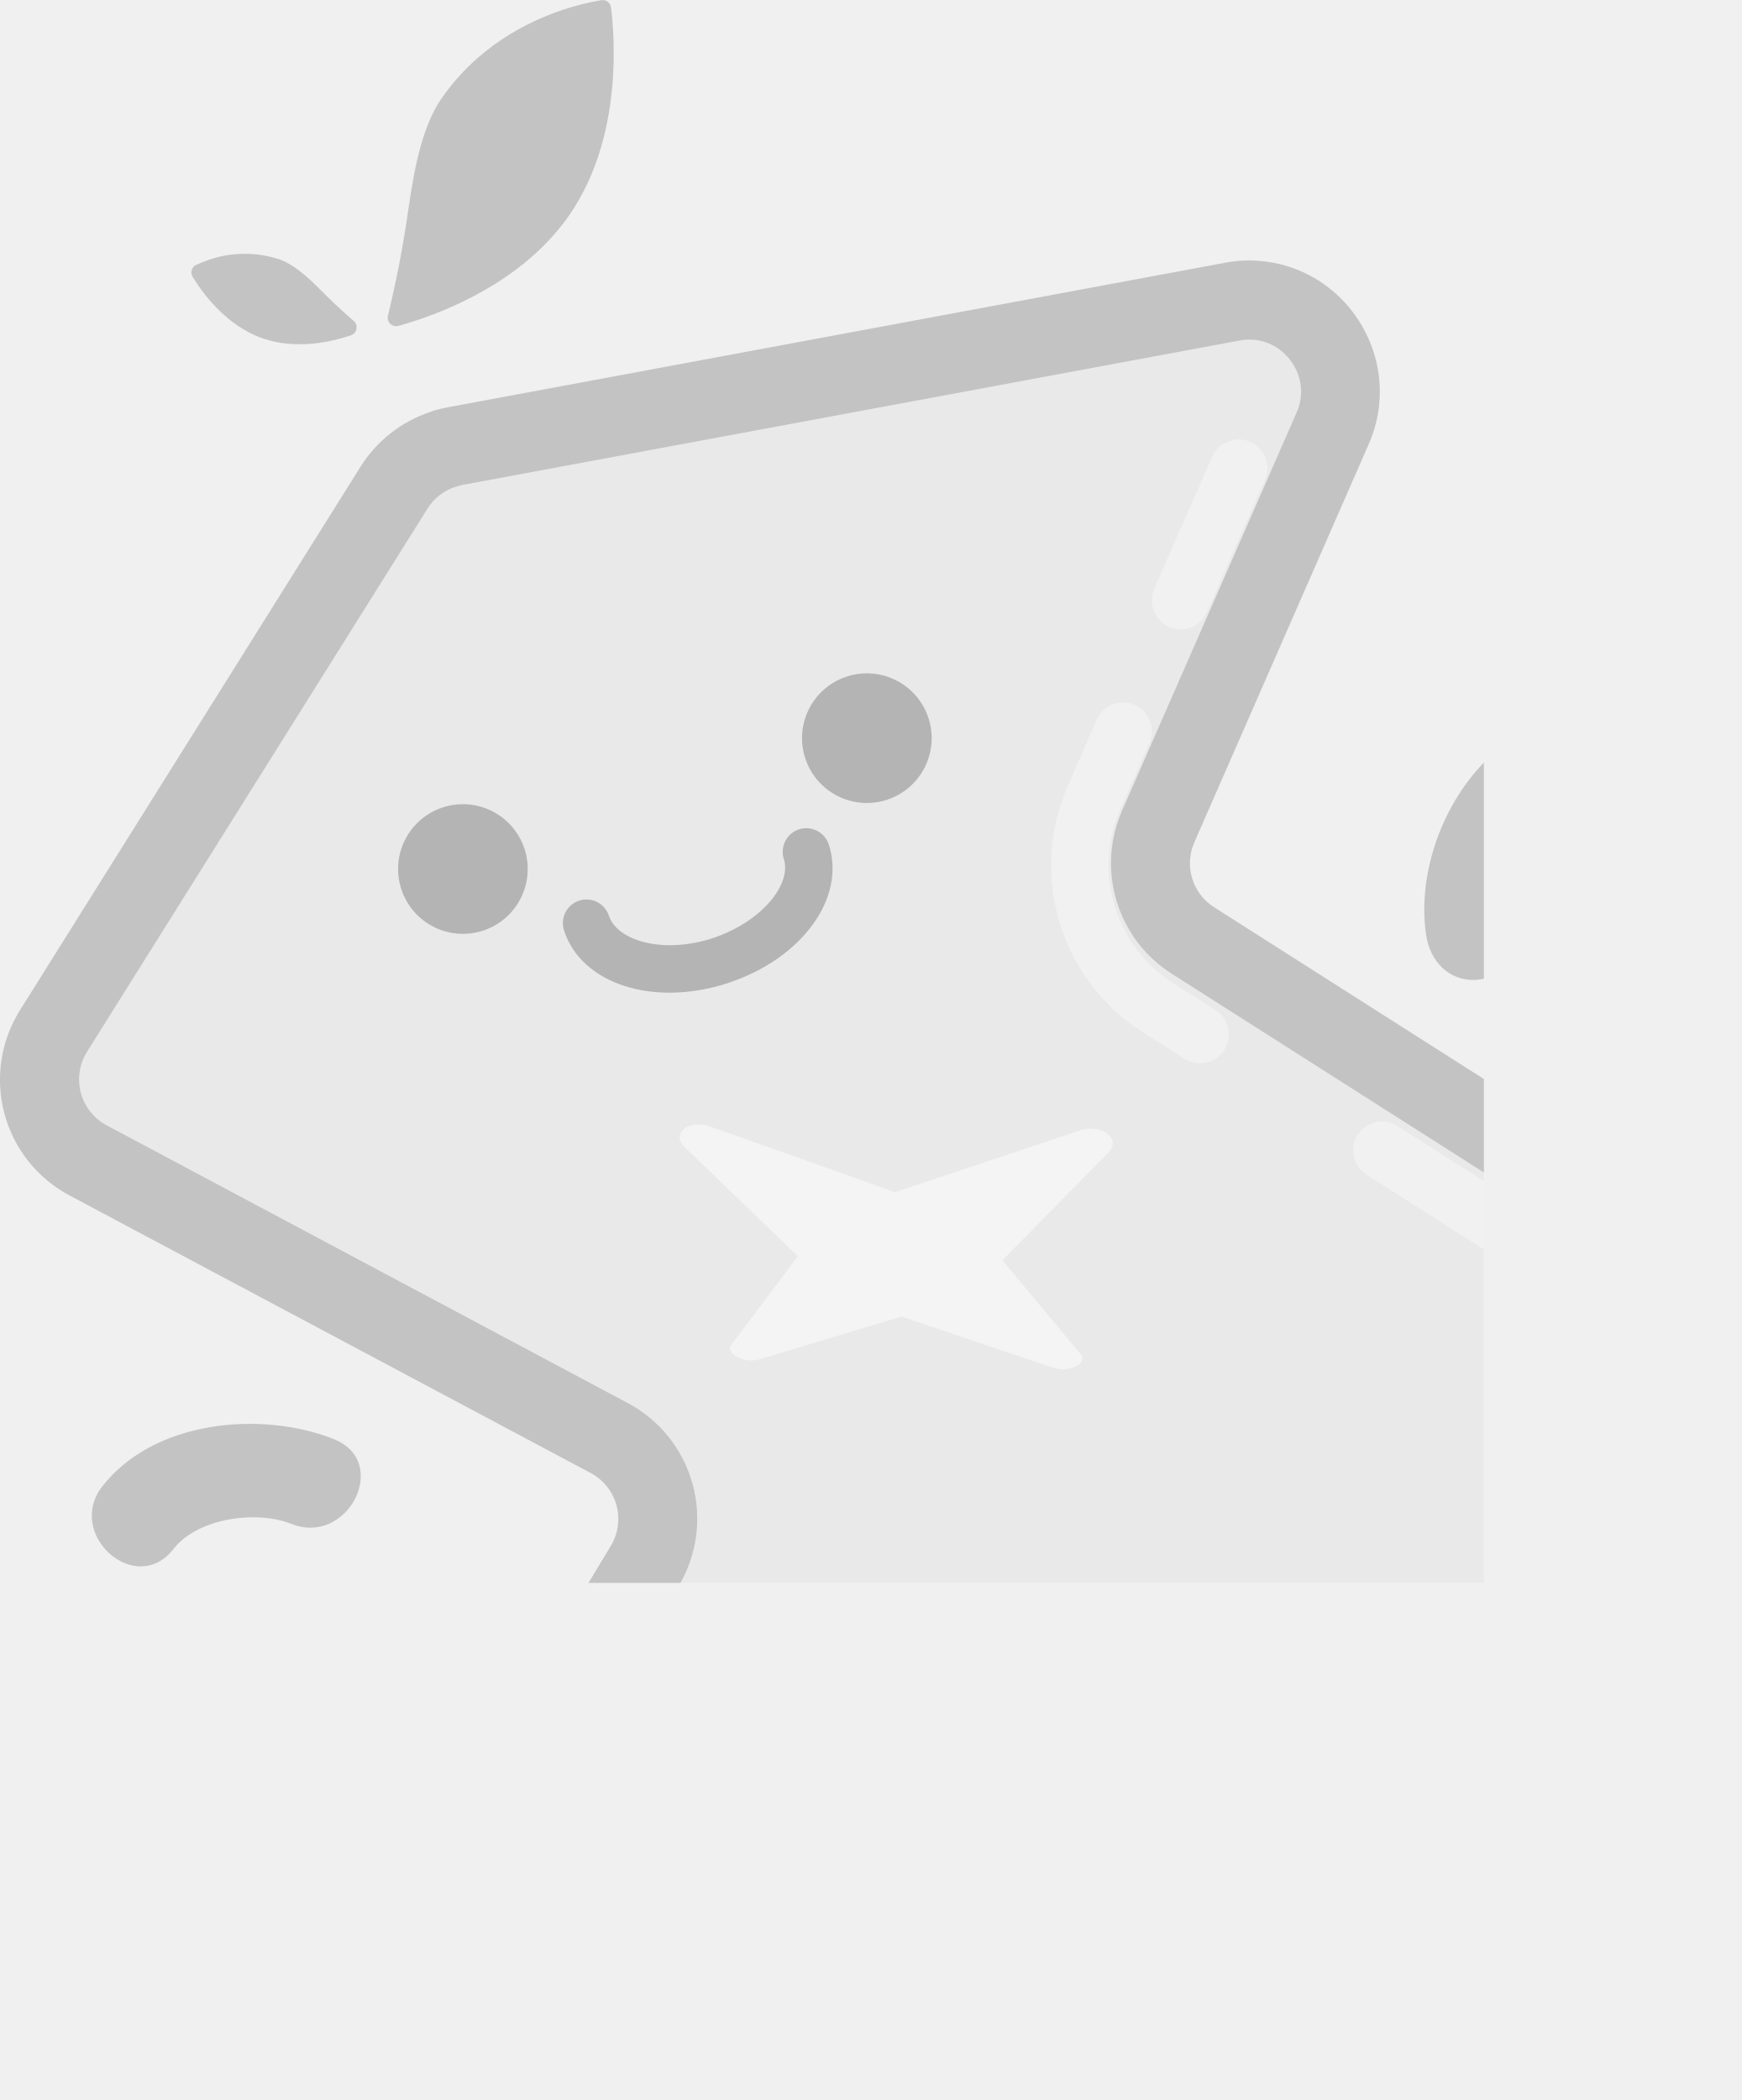
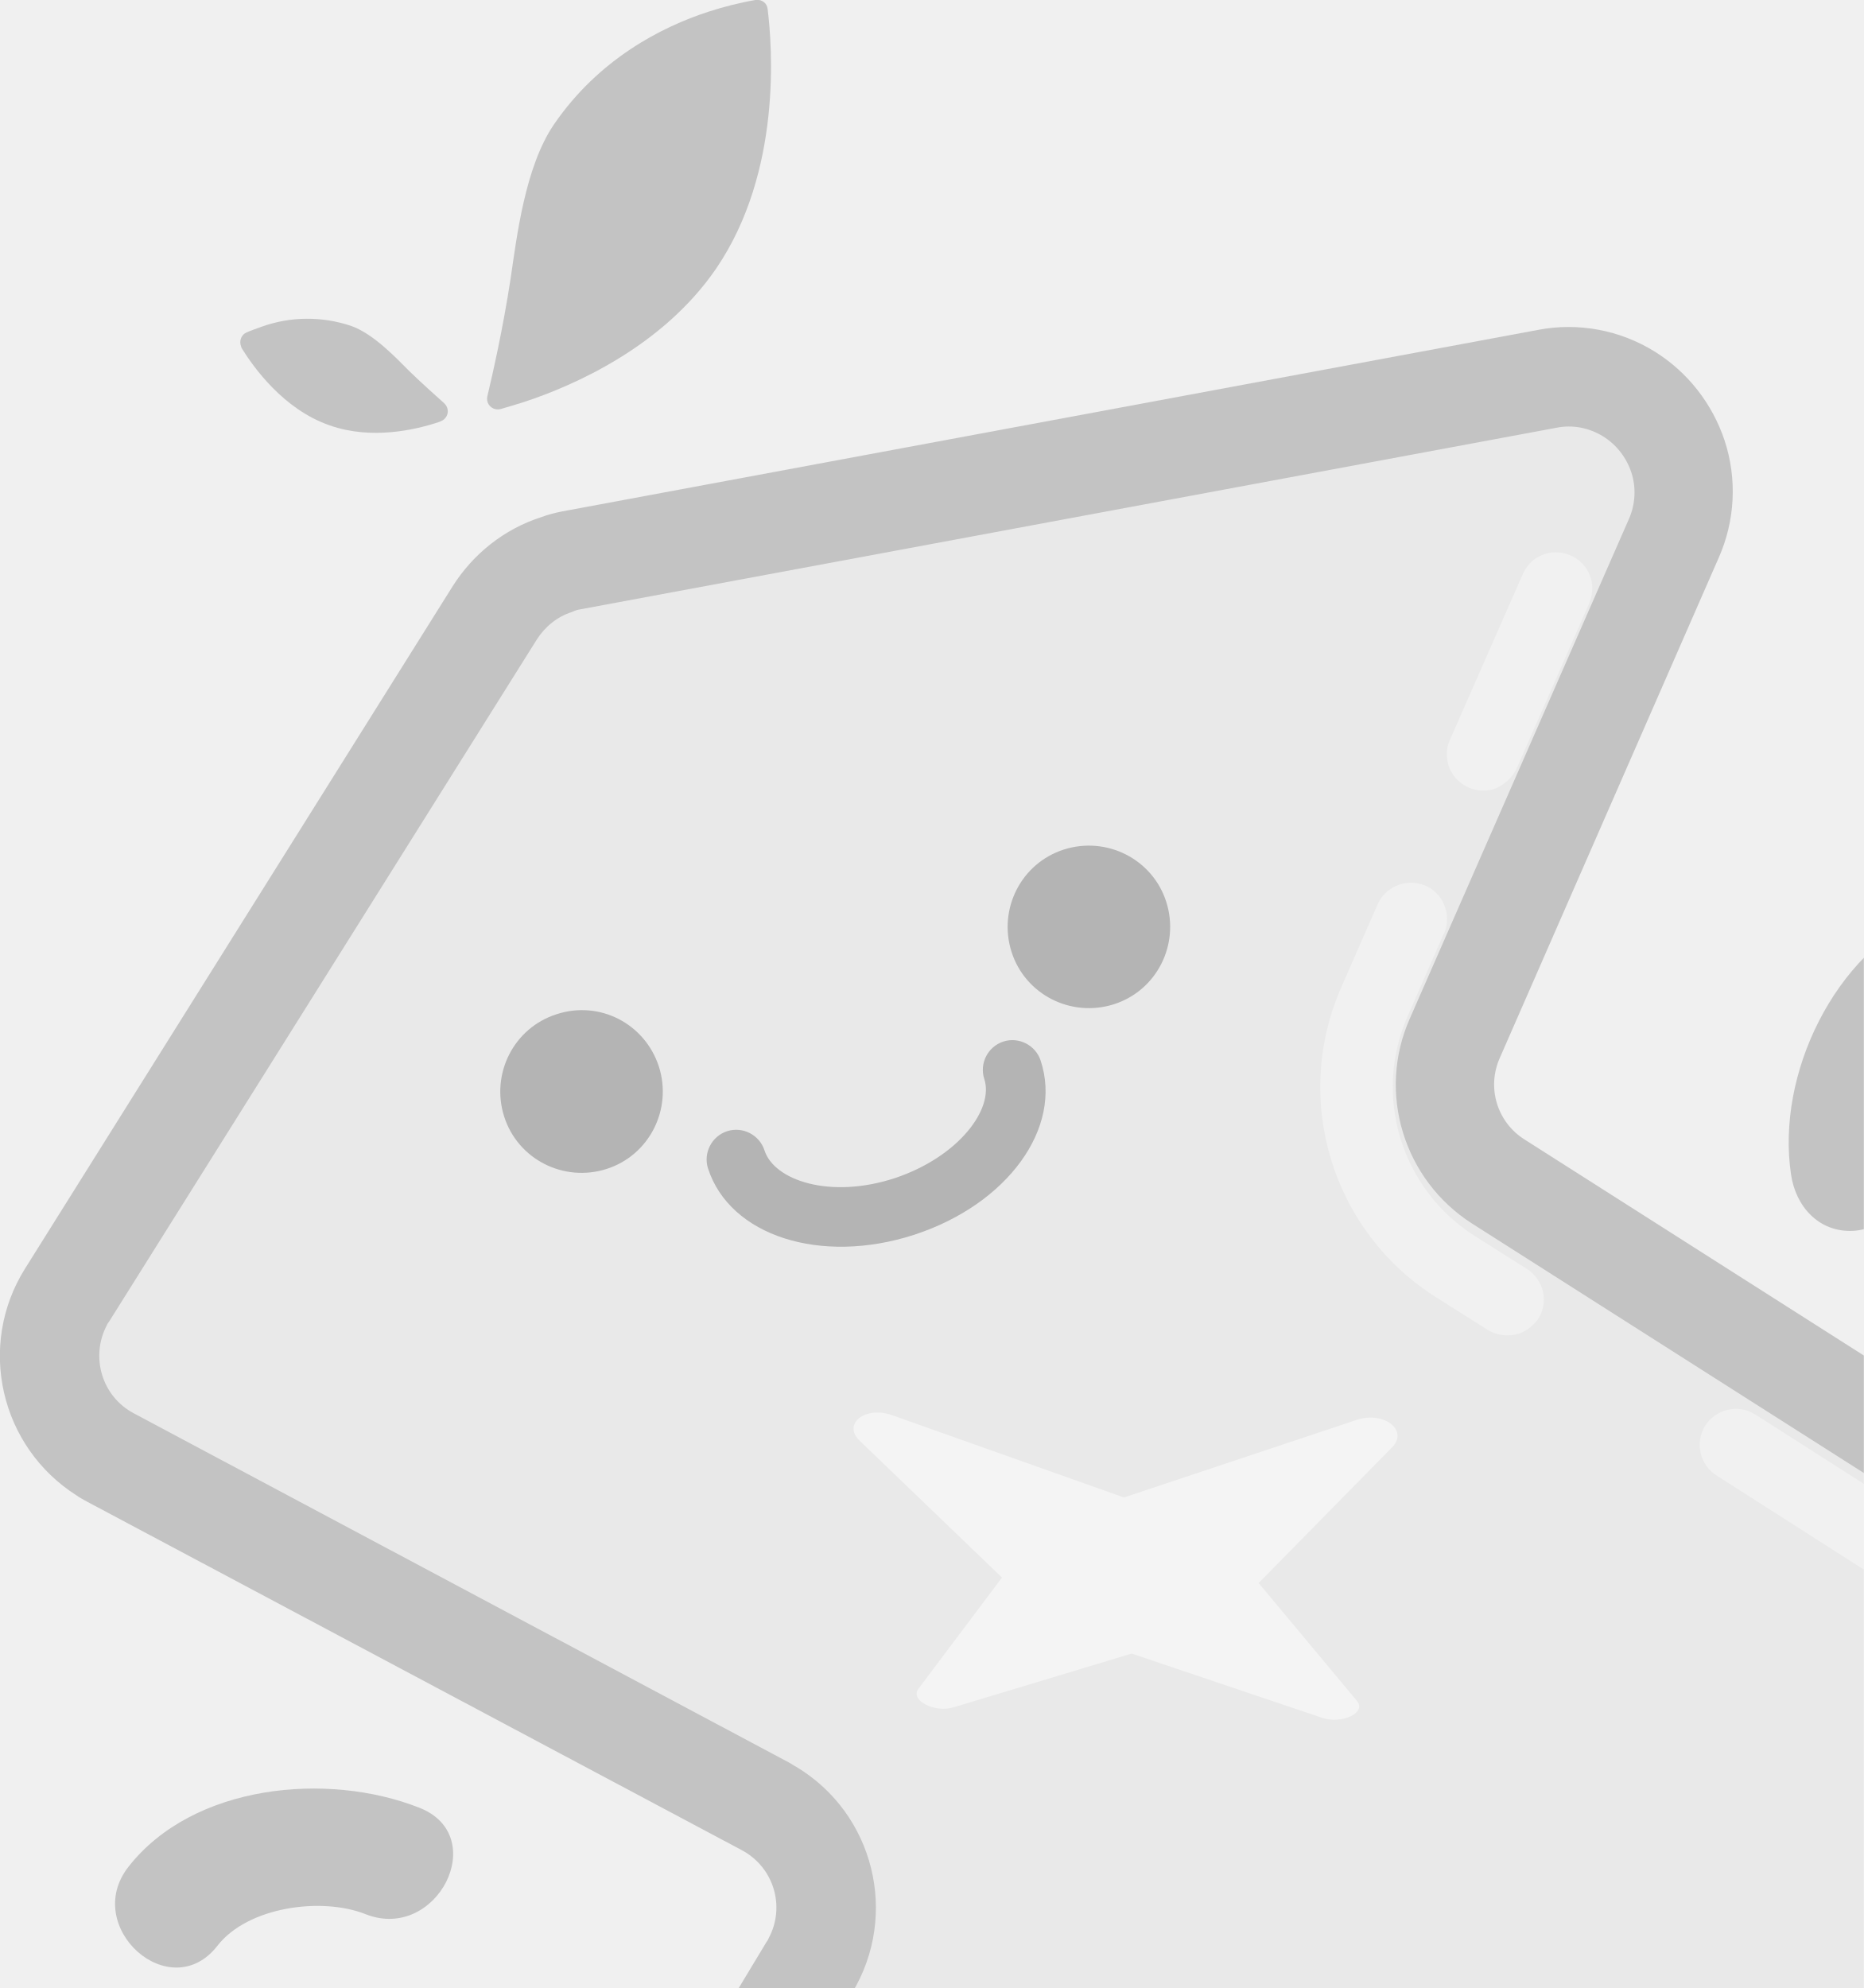
- <svg xmlns="http://www.w3.org/2000/svg" viewBox="0 0 480.69 579.64">
-   <defs>
-     <style>.cls-1{fill:none;}.cls-2{clip-path:url(#clip-path);}.cls-3{opacity:0.3;}.cls-4{fill:#dbdbdb;}.cls-5{fill:#5b5b5b;}.cls-6{fill:#282828;}.cls-7{fill:#fff;}.cls-8{opacity:0.72;}.cls-9{clip-path:url(#clip-path-2);}.cls-10{opacity:0.36;}.cls-11{clip-path:url(#clip-path-3);}</style>
-     <clipPath id="clip-path" transform="translate(-212.4 -103.65)">
-       <rect class="cls-1" width="622.02" height="540.56" />
-     </clipPath>
-     <clipPath id="clip-path-2" transform="translate(-212.4 -103.65)">
-       <rect class="cls-1" x="504.75" y="231.15" width="97.89" height="237.85" transform="translate(-81.9 191.47) rotate(-18.29)" />
-     </clipPath>
-     <clipPath id="clip-path-3" transform="translate(-212.4 -103.65)">
-       <rect class="cls-1" x="309.08" y="506.01" width="316.25" height="157.35" transform="translate(-159.9 176.18) rotate(-18.29)" />
-     </clipPath>
-   </defs>
-   <g id="圖層_2" data-name="圖層 2">
-     <g id="圖層_1-2" data-name="圖層 1">
-       <g class="cls-2">
-         <g class="cls-3">
-           <path class="cls-4" d="M338,226.79,552.5,186.93a25.26,25.26,0,0,1,27.75,35L532.12,331.78a25.28,25.28,0,0,0,9.57,31.45l128.81,82A25.26,25.26,0,0,1,678,480.56L582.81,623.44a25.28,25.28,0,0,1-16.55,10.86L357.22,672c-21.39,3.86-37.33-19.3-26.11-37.91l59.25-98.18a25.27,25.27,0,0,0-9.76-35.35L236.69,423.88a25.26,25.26,0,0,1-9.52-35.72l94-150A25.24,25.24,0,0,1,338,226.79" transform="translate(-212.4 -103.65)" />
-           <path class="cls-5" d="M632.21,360.39c-1.46-9.82,3-27.46,12.25-31.41,6.55-2.82,10.7-9.31,8.31-16.53-2.09-6.33-10-11.14-16.52-8.32-20.63,8.87-33.45,35.6-30.18,57.57,1,7.05,6.1,12.8,13.73,12.42,6.59-.34,13.46-6.67,12.41-13.73" transform="translate(-212.4 -103.65)" />
-           <path class="cls-5" d="M304.65,500.9c-20.19-8-49.8-5.22-64,13-10.3,13.24,9.24,30.67,19.63,17.31,6.61-8.51,22.83-10.81,32.57-6.93,15.57,6.21,27.46-17.11,11.76-23.37" transform="translate(-212.4 -103.65)" />
-           <path class="cls-6" d="M357.2,338a17.89,17.89,0,1,1-22.54-11.5A17.89,17.89,0,0,1,357.2,338" transform="translate(-212.4 -103.65)" />
-           <path class="cls-6" d="M468.71,301.88a17.89,17.89,0,1,1-22.54-11.5,17.9,17.9,0,0,1,22.54,11.5" transform="translate(-212.4 -103.65)" />
-           <path class="cls-6" d="M413.55,374.92l-.3.11c-20.52,6.64-40.35.25-45.16-14.56a6.55,6.55,0,0,1,4.17-8.23h0a6.55,6.55,0,0,1,8.24,4.2c2.14,6.61,14.44,10.76,28.67,6.15,14-4.7,21.76-15.19,19.61-21.8a6.55,6.55,0,0,1,4.17-8.23h0a6.55,6.55,0,0,1,8.24,4.21c4.78,14.73-7.39,31.45-27.72,38.17" transform="translate(-212.4 -103.65)" />
-           <path class="cls-5" d="M368,106.28c-10.06,3.33-24,10.32-33.89,24.8-6.33,9.29-8.07,24.39-9.52,33.95-1.69,11.12-3.88,20.74-5.1,25.77a2.33,2.33,0,0,0,2.88,2.8c1.38-.38,3.08-.88,5-1.52,11.29-3.73,30.74-12.29,42.41-29.38,14.5-21.26,12.31-48.93,11.28-57a2.3,2.3,0,0,0-2.68-2,68.9,68.9,0,0,0-10.4,2.59" transform="translate(-212.4 -103.65)" />
-           <path class="cls-5" d="M269.92,175.44a32.57,32.57,0,0,0-3.35,1.3,2.31,2.31,0,0,0-1,3.32c2.57,4.23,9.17,13.49,19.39,17,9.13,3.16,18.81,1,24.08-.79l.21-.06a2.33,2.33,0,0,0,.77-4c-1.94-1.67-4.63-4.08-7.46-6.88-3.21-3.18-8.06-8.36-13-10.08a30.5,30.5,0,0,0-19.61.14" transform="translate(-212.4 -103.65)" />
-           <path class="cls-5" d="M340,237.51l-2-10.72,2,10.72,214.54-39.86a13.86,13.86,0,0,1,10.16,1.86,14.81,14.81,0,0,1,6.16,7.85,14,14,0,0,1-.54,10.17L522.14,327.41a36.13,36.13,0,0,0,13.7,45l128.8,82a14.37,14.37,0,0,1,4.24,20.07L573.73,617.4a14.39,14.39,0,0,1-7.45,5.67,14.06,14.06,0,0,1-2,.5l-209,37.67a13.84,13.84,0,0,1-10.16-1.91,15,15,0,0,1-6.1-7.86,14.11,14.11,0,0,1-.65-5.77,14.35,14.35,0,0,1,2.07-6l59.24-98.19a36.16,36.16,0,0,0-14-50.6L241.82,414.25A14.36,14.36,0,0,1,236.4,394l94-149.95a14.29,14.29,0,0,1,7.66-6,13.31,13.31,0,0,1,1.88-.49m-8.73-20.22a36.2,36.2,0,0,0-19.29,15.13l-94,150a36.15,36.15,0,0,0,13.64,51.13l143.91,76.64a14.36,14.36,0,0,1,5.54,20.1l-59.24,98.18a36.2,36.2,0,0,0-5.09,15.07,35.67,35.67,0,0,0,1.64,14.82,36.72,36.72,0,0,0,15.08,19.41,35.69,35.69,0,0,0,25.74,5l209-37.66a36.09,36.09,0,0,0,23.69-15.54L687,486.61a36.17,36.17,0,0,0-10.68-50.56l-128.8-82a14.35,14.35,0,0,1-5.44-17.87l48.13-109.89a35.8,35.8,0,0,0,1.28-25.75A36.65,36.65,0,0,0,576.24,181a35.83,35.83,0,0,0-25.73-4.82L336,216.07h0a35.94,35.94,0,0,0-4.75,1.22" transform="translate(-212.4 -103.65)" />
-           <path class="cls-7" d="M510.44,415.71l-51,17-51-18.12c-5.91-2.1-10.9,2-7.08,5.65l31.29,30.14-18.35,24.46c-1.84,2.46,3.65,5.28,7.78,4l39.15-11.8,41.77,14.08c4.44,1.5,9.87-1.07,7.69-3.69l-21.58-25.92,29.34-29.84c3.63-3.69-2.08-8-8.07-6" transform="translate(-212.4 -103.65)" />
-           <g class="cls-8">
-             <g class="cls-9">
-               <path class="cls-7" d="M630,450.12a7.9,7.9,0,0,1-6.77-.84l-33.52-21.35a7.95,7.95,0,1,1,8.54-13.41l33.52,21.35A7.94,7.94,0,0,1,630,450.12m-83.81-53.37a8,8,0,0,1-6.77-.84L528,388.66a54.6,54.6,0,0,1-20.76-68.24L515,302.65A7.95,7.95,0,1,1,529.56,309l-7.78,17.77a38.68,38.68,0,0,0,14.75,48.45l11.38,7.25a7.95,7.95,0,0,1-1.77,14.25M540.72,277A8,8,0,0,1,531,266.25l15.95-36.41a7.95,7.95,0,1,1,14.56,6.38l-16,36.41a7.94,7.94,0,0,1-4.79,4.36" transform="translate(-212.4 -103.65)" />
+ <svg xmlns="http://www.w3.org/2000/svg" xmlns:xlink="http://www.w3.org/1999/xlink" version="1.1" id="圖層_1" x="0px" y="0px" viewBox="0 0 409.6 436.9" style="enable-background:new 0 0 409.6 436.9;" xml:space="preserve">
+   <style type="text/css">
+ 	.st0{clip-path:url(#SVGID_2_);}
+ 	.st1{opacity:0.3;}
+ 	.st2{fill:#DBDBDB;}
+ 	.st3{fill:#5B5B5B;}
+ 	.st4{fill:#282828;}
+ 	.st5{fill:#FFFFFF;}
+ 	.st6{opacity:0.72;}
+ 	.st7{clip-path:url(#SVGID_4_);}
+ 	.st8{opacity:0.36;}
+ 	.st9{clip-path:url(#SVGID_6_);}
+ </style>
+   <g>
+     <g id="圖層_1-2">
+       <g>
+         <defs>
+           <rect id="SVGID_1_" x="-212.4" y="-103.6" width="622" height="540.6" />
+         </defs>
+         <clipPath id="SVGID_2_">
+           <use xlink:href="#SVGID_1_" style="overflow:visible;" />
+         </clipPath>
+         <g class="st0">
+           <g class="st1">
+             <path class="st2" d="M125.6,123.1l214.5-39.9c13.7-2.6,26.9,6.5,29.5,20.2c0.9,5,0.3,10.1-1.7,14.8l-48.1,109.9       c-5,11.4-0.9,24.8,9.6,31.5l128.8,82c11.8,7.5,15.3,23.1,7.8,34.9c-0.1,0.2-0.2,0.3-0.3,0.5l-95.2,142.9       c-3.8,5.7-9.8,9.6-16.5,10.9l-209,37.7c-21.4,3.9-37.3-19.3-26.1-37.9l59.2-98.2c7.2-12,3.4-27.5-8.6-34.7       c-0.4-0.2-0.8-0.5-1.2-0.7L24.3,320.2c-12.3-6.6-17-21.9-10.4-34.2c0.3-0.5,0.6-1,0.9-1.5l94-150       C112.5,128.5,118.6,124.4,125.6,123.1" />
+             <path class="st3" d="M419.8,256.7c-1.5-9.8,3-27.5,12.2-31.4c6.5-2.8,10.7-9.3,8.3-16.5c-2.1-6.3-10-11.1-16.5-8.3       c-20.6,8.9-33.5,35.6-30.2,57.6c1,7,6.1,12.8,13.7,12.4C414,270.1,420.9,263.8,419.8,256.7" />
+             <path class="st3" d="M92.2,397.3c-20.2-8-49.8-5.2-64,13c-10.3,13.2,9.2,30.7,19.6,17.3c6.6-8.5,22.8-10.8,32.6-6.9       C96,426.8,107.9,403.5,92.2,397.3" />
+             <path class="st4" d="M144.8,234.4c3,9.4-2.1,19.5-11.5,22.5c-9.4,3-19.5-2.1-22.5-11.5c-3-9.4,2.1-19.5,11.5-22.5       C131.7,219.8,141.7,224.9,144.8,234.4C144.8,234.3,144.8,234.3,144.8,234.4" />
+             <path class="st4" d="M256.3,198.2c3,9.4-2.1,19.5-11.5,22.5c-9.4,3-19.5-2.1-22.5-11.5c-3-9.4,2.1-19.5,11.5-22.5       C243.2,183.7,253.3,188.8,256.3,198.2" />
+             <path class="st4" d="M201.1,271.3l-0.3,0.1c-20.5,6.6-40.4,0.2-45.2-14.6c-1.1-3.4,0.8-7.1,4.2-8.2l0,0       c3.4-1.1,7.1,0.8,8.2,4.2c2.1,6.6,14.4,10.8,28.7,6.1c14-4.7,21.8-15.2,19.6-21.8c-1.1-3.4,0.8-7.1,4.2-8.2l0,0       c3.4-1.1,7.1,0.8,8.2,4.2C233.6,247.9,221.4,264.6,201.1,271.3" />
+             <path class="st3" d="M155.6,2.6c-10.1,3.3-24,10.3-33.9,24.8c-6.3,9.3-8.1,24.4-9.5,33.9c-1.7,11.1-3.9,20.7-5.1,25.8       c-0.3,1.3,0.5,2.5,1.7,2.8c0.4,0.1,0.8,0.1,1.2,0c1.4-0.4,3.1-0.9,5-1.5c11.3-3.7,30.7-12.3,42.4-29.4       c14.5-21.3,12.3-48.9,11.3-57c-0.1-1.3-1.3-2.2-2.6-2c0,0-0.1,0-0.1,0C162.5,0.6,159,1.5,155.6,2.6" />
+             <path class="st3" d="M57.5,71.8c-1.1,0.4-2.3,0.8-3.4,1.3C53,73.6,52.5,75,53,76.2c0,0.1,0.1,0.2,0.1,0.3       c2.6,4.2,9.2,13.5,19.4,17c9.1,3.2,18.8,1,24.1-0.8l0.2-0.1c1.2-0.4,1.9-1.7,1.5-2.9c-0.1-0.4-0.4-0.8-0.7-1.1       c-1.9-1.7-4.6-4.1-7.5-6.9c-3.2-3.2-8.1-8.4-13-10.1C70.8,69.5,63.9,69.5,57.5,71.8" />
+             <path class="st3" d="M127.6,133.9l-2-10.7L127.6,133.9L342.1,94c3.5-0.7,7.1,0,10.2,1.9c2.9,1.8,5.1,4.6,6.2,7.9       c1.1,3.3,0.9,7-0.5,10.2l-48.2,109.9c-7.2,16.3-1.3,35.4,13.7,45l128.8,82c6.7,4.3,8.7,13.2,4.4,19.8c0,0.1-0.1,0.2-0.1,0.2       l-95.2,142.9c-1.8,2.7-4.4,4.7-7.5,5.7c-0.7,0.2-1.3,0.4-2,0.5l-209,37.7c-3.5,0.7-7.1,0-10.2-1.9c-2.9-1.8-5-4.6-6.1-7.9       c-0.6-1.9-0.8-3.8-0.6-5.8c0.2-2.1,0.9-4.2,2.1-6l59.2-98.2c10.3-17.1,4.8-39.3-12.3-49.6c-0.6-0.3-1.1-0.7-1.7-1L29.4,310.6       c-7-3.7-9.6-12.4-5.9-19.4c0.1-0.3,0.3-0.5,0.5-0.8l94-149.9c1.8-2.8,4.5-5,7.7-6C126.3,134.2,126.9,134,127.6,133.9        M118.8,113.7c-8,2.6-14.8,8-19.3,15.1l-94,150C-5.1,295.7,0,318,16.9,328.7c0.7,0.5,1.5,0.9,2.2,1.3l143.9,76.6       c7,3.7,9.7,12.4,5.9,19.4c-0.1,0.2-0.2,0.5-0.4,0.7l-59.2,98.2c-2.8,4.6-4.5,9.7-5.1,15.1c-0.5,5,0.1,10.1,1.6,14.8       c2.6,8,8,14.9,15.1,19.4c7.6,4.9,16.8,6.7,25.7,5l209-37.7c9.7-1.7,18.2-7.3,23.7-15.5l95.2-143c11.1-16.6,6.6-39.1-10.1-50.2       c-0.2-0.1-0.4-0.3-0.6-0.4l-128.8-82c-6-3.8-8.3-11.4-5.4-17.9l48.1-109.9c3.6-8.1,4.1-17.3,1.3-25.8       c-2.7-8.1-8.1-15-15.3-19.5c-7.7-4.8-16.9-6.5-25.7-4.8l-214.5,39.9l0,0C122,112.7,120.4,113.1,118.8,113.7" />
+             <path class="st5" d="M298,312.1l-51,17l-51-18.1c-5.9-2.1-10.9,2-7.1,5.6l31.3,30.1l-18.4,24.5c-1.8,2.5,3.6,5.3,7.8,4       l39.1-11.8l41.8,14.1c4.4,1.5,9.9-1.1,7.7-3.7l-21.6-25.9l29.3-29.8C309.7,314.3,304,310,298,312.1" />
+             <g class="st6">
+               <g>
+                 <defs>
+                   <rect id="SVGID_3_" x="292.3" y="127.5" transform="matrix(0.9495 -0.3138 0.3138 0.9495 -60.0994 119.5548)" width="97.9" height="237.9" />
+                 </defs>
+                 <clipPath id="SVGID_4_">
+                   <use xlink:href="#SVGID_3_" style="overflow:visible;" />
+                 </clipPath>
+                 <g class="st7">
+                   <path class="st5" d="M417.6,346.5c-2.3,0.8-4.8,0.5-6.8-0.8l-33.5-21.4c-3.7-2.3-4.9-7.2-2.6-10.9c2.3-3.7,7.2-4.9,10.9-2.6          c0.1,0,0.1,0.1,0.2,0.1l33.5,21.4c3.7,2.3,4.8,7.3,2.5,11C420.8,344.7,419.3,345.9,417.6,346.5 M333.8,293.1          c-2.3,0.7-4.8,0.4-6.8-0.8l-11.4-7.2c-22.9-14.5-31.7-43.5-20.8-68.2l7.8-17.8c1.6-4.1,6.2-6.1,10.3-4.6s6.1,6.2,4.6,10.3          c-0.1,0.2-0.2,0.4-0.3,0.6l-7.8,17.8c-7.8,17.6-1.5,38.2,14.8,48.5l11.4,7.2c3.7,2.4,4.8,7.3,2.4,11          C337,291.3,335.5,292.5,333.8,293.1 M328.3,173.4c-4.2,1.3-8.7-1.1-10-5.3c-0.5-1.8-0.5-3.7,0.3-5.4l16-36.4          c1.7-4.1,6.3-6,10.4-4.3s6,6.3,4.3,10.4c0,0.1-0.1,0.2-0.1,0.3l-16,36.4C332.2,171,330.5,172.6,328.3,173.4" />
+                 </g>
+               </g>
            </g>
-           </g>
-           <g class="cls-10">
-             <g class="cls-11">
-               <path class="cls-5" d="M400.62,523.83s-48.77,80.16-1,82.53c68,3.39,220.18-45.71,225.35-47.42s-51.43,73.47-51.43,73.47l-156.18,31.8-71.94,3.69L322.6,651.05,349,600.72Z" transform="translate(-212.4 -103.65)" />
+             <g class="st8">
+               <g>
+                 <defs>
+                   <rect id="SVGID_5_" x="96.7" y="402.4" transform="matrix(0.9495 -0.3138 0.3138 0.9495 -138.0961 104.2633)" width="316.2" height="157.3" />
+                 </defs>
+                 <clipPath id="SVGID_6_">
+                   <use xlink:href="#SVGID_5_" style="overflow:visible;" />
+                 </clipPath>
+                 <g class="st9">
+                   <path class="st3" d="M188.2,420.2c0,0-48.8,80.2-1,82.5c68,3.4,220.2-45.7,225.3-47.4s-51.4,73.5-51.4,73.5L205,560.6          l-71.9,3.7l-22.8-16.9l26.4-50.3L188.2,420.2z" />
+                 </g>
+               </g>
            </g>
          </g>
        </g>
      </g>
    </g>
  </g>
</svg>
